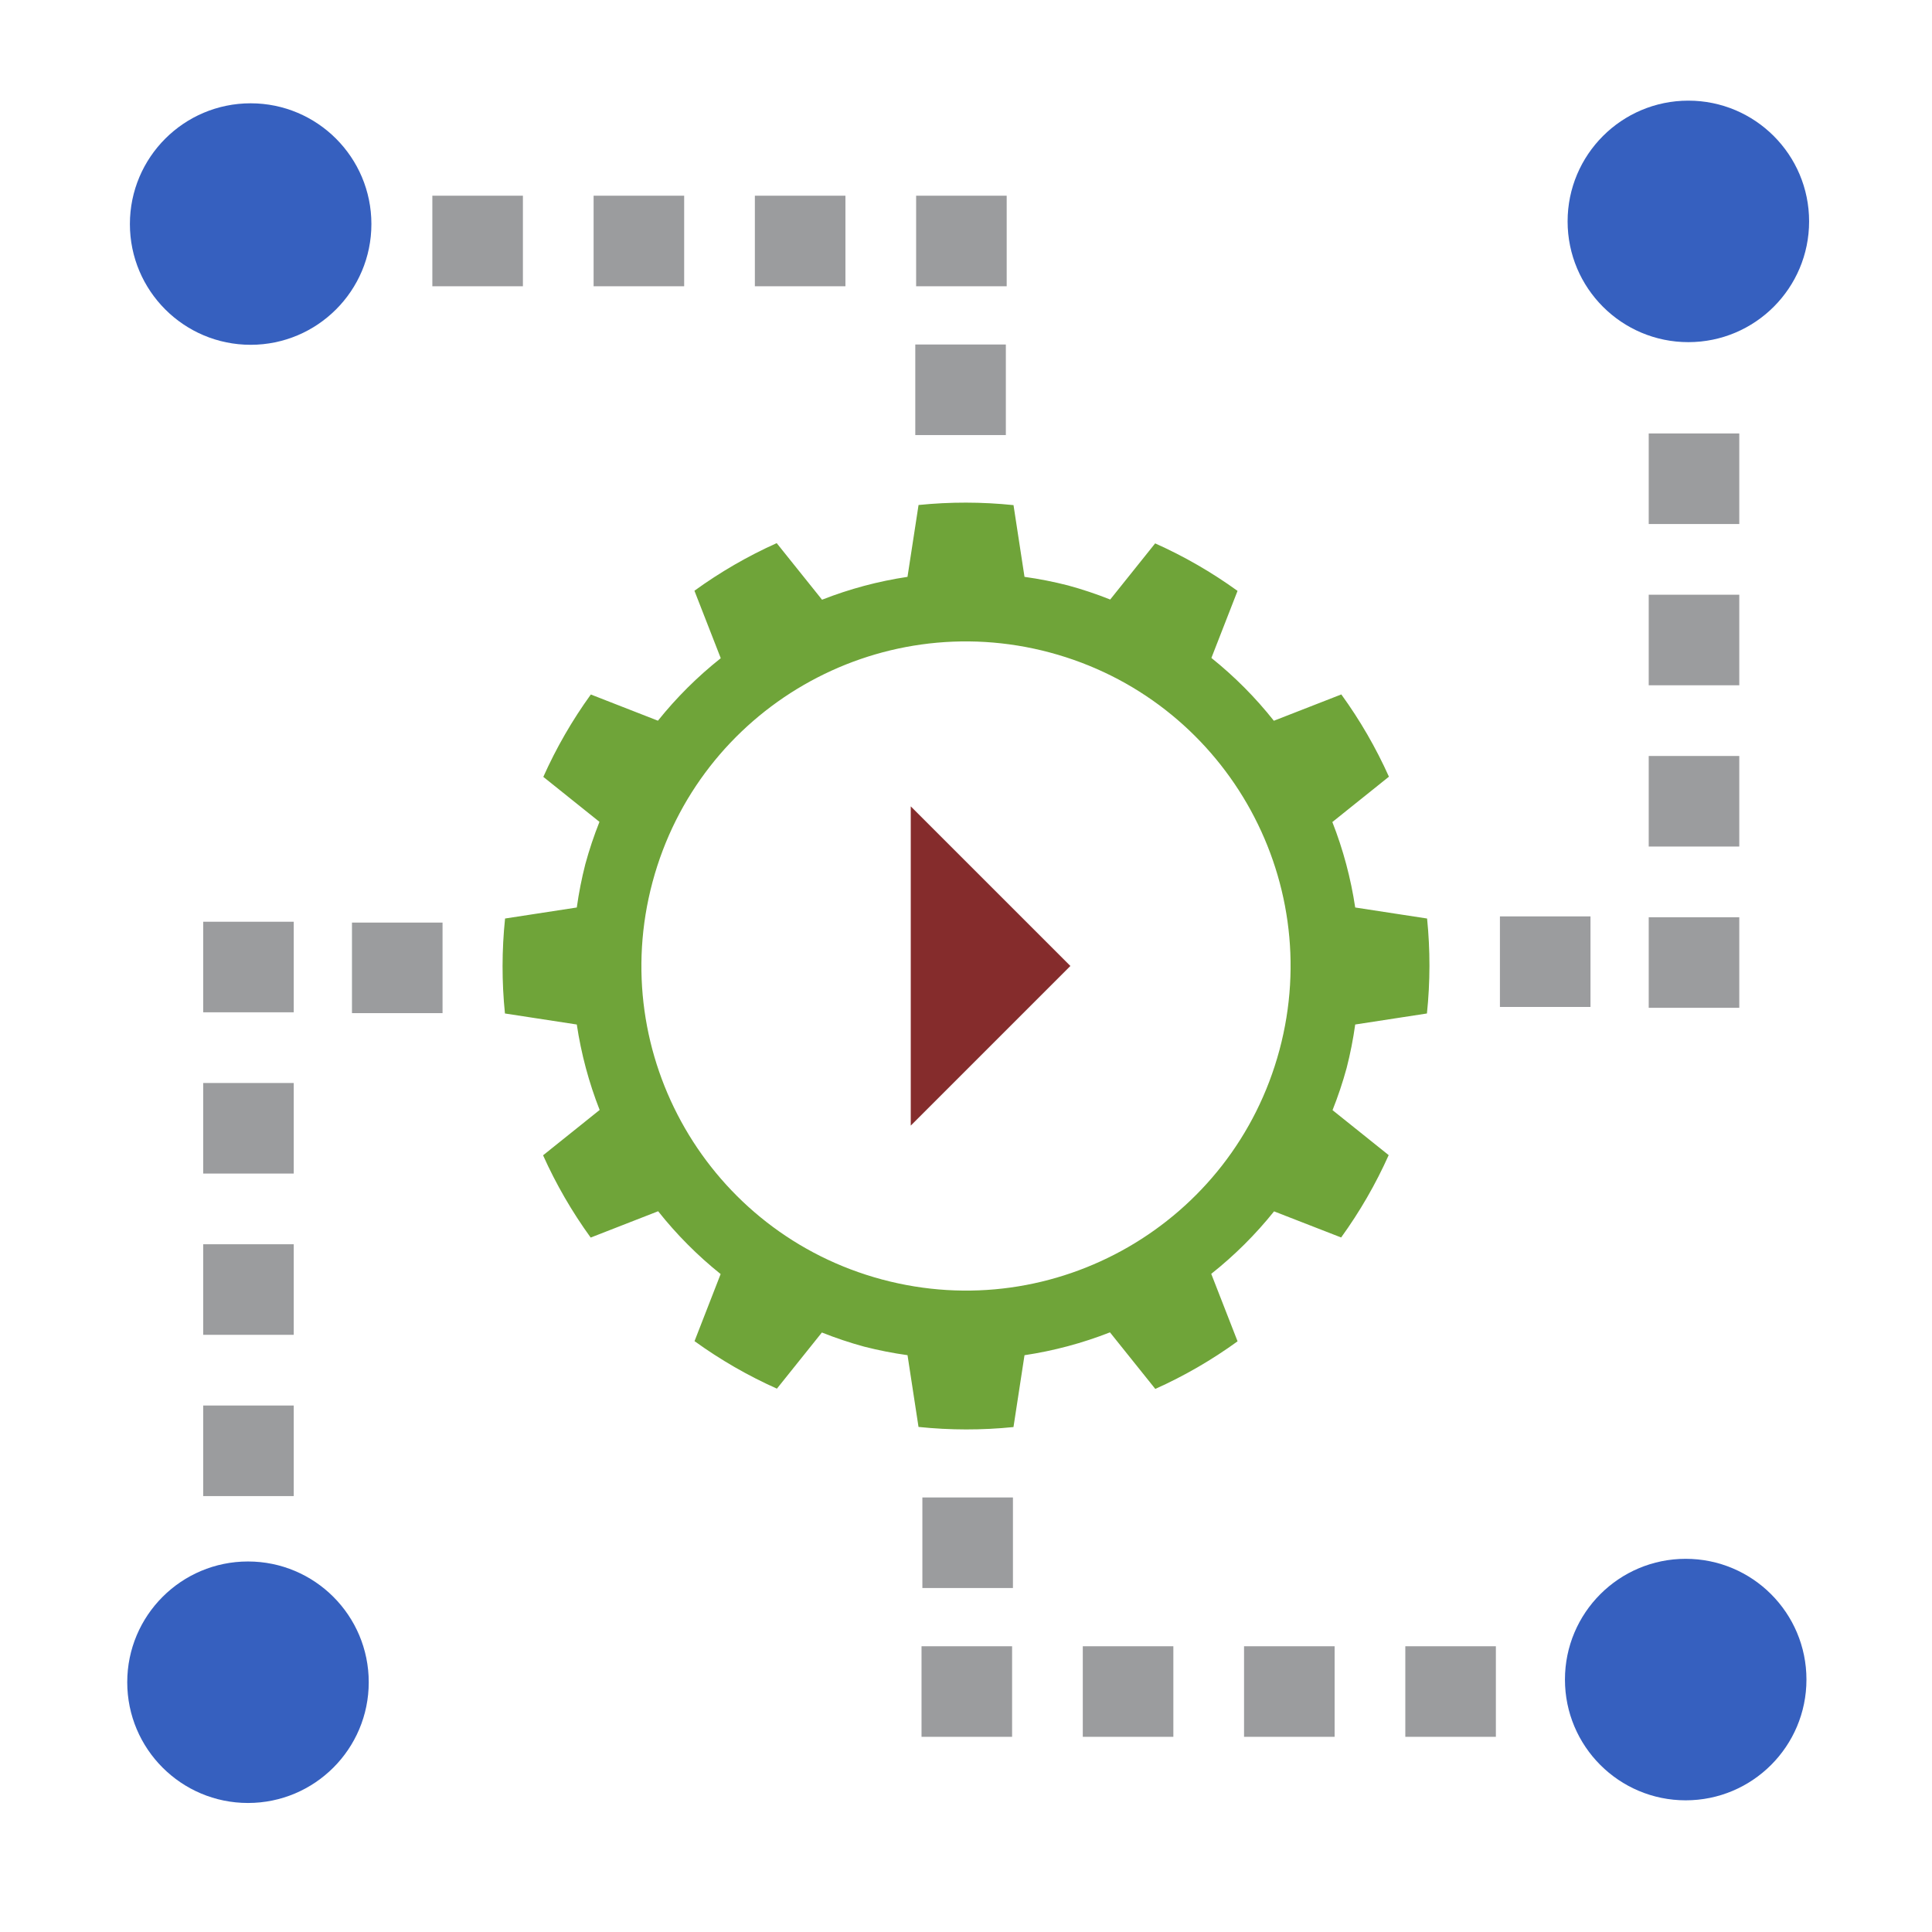
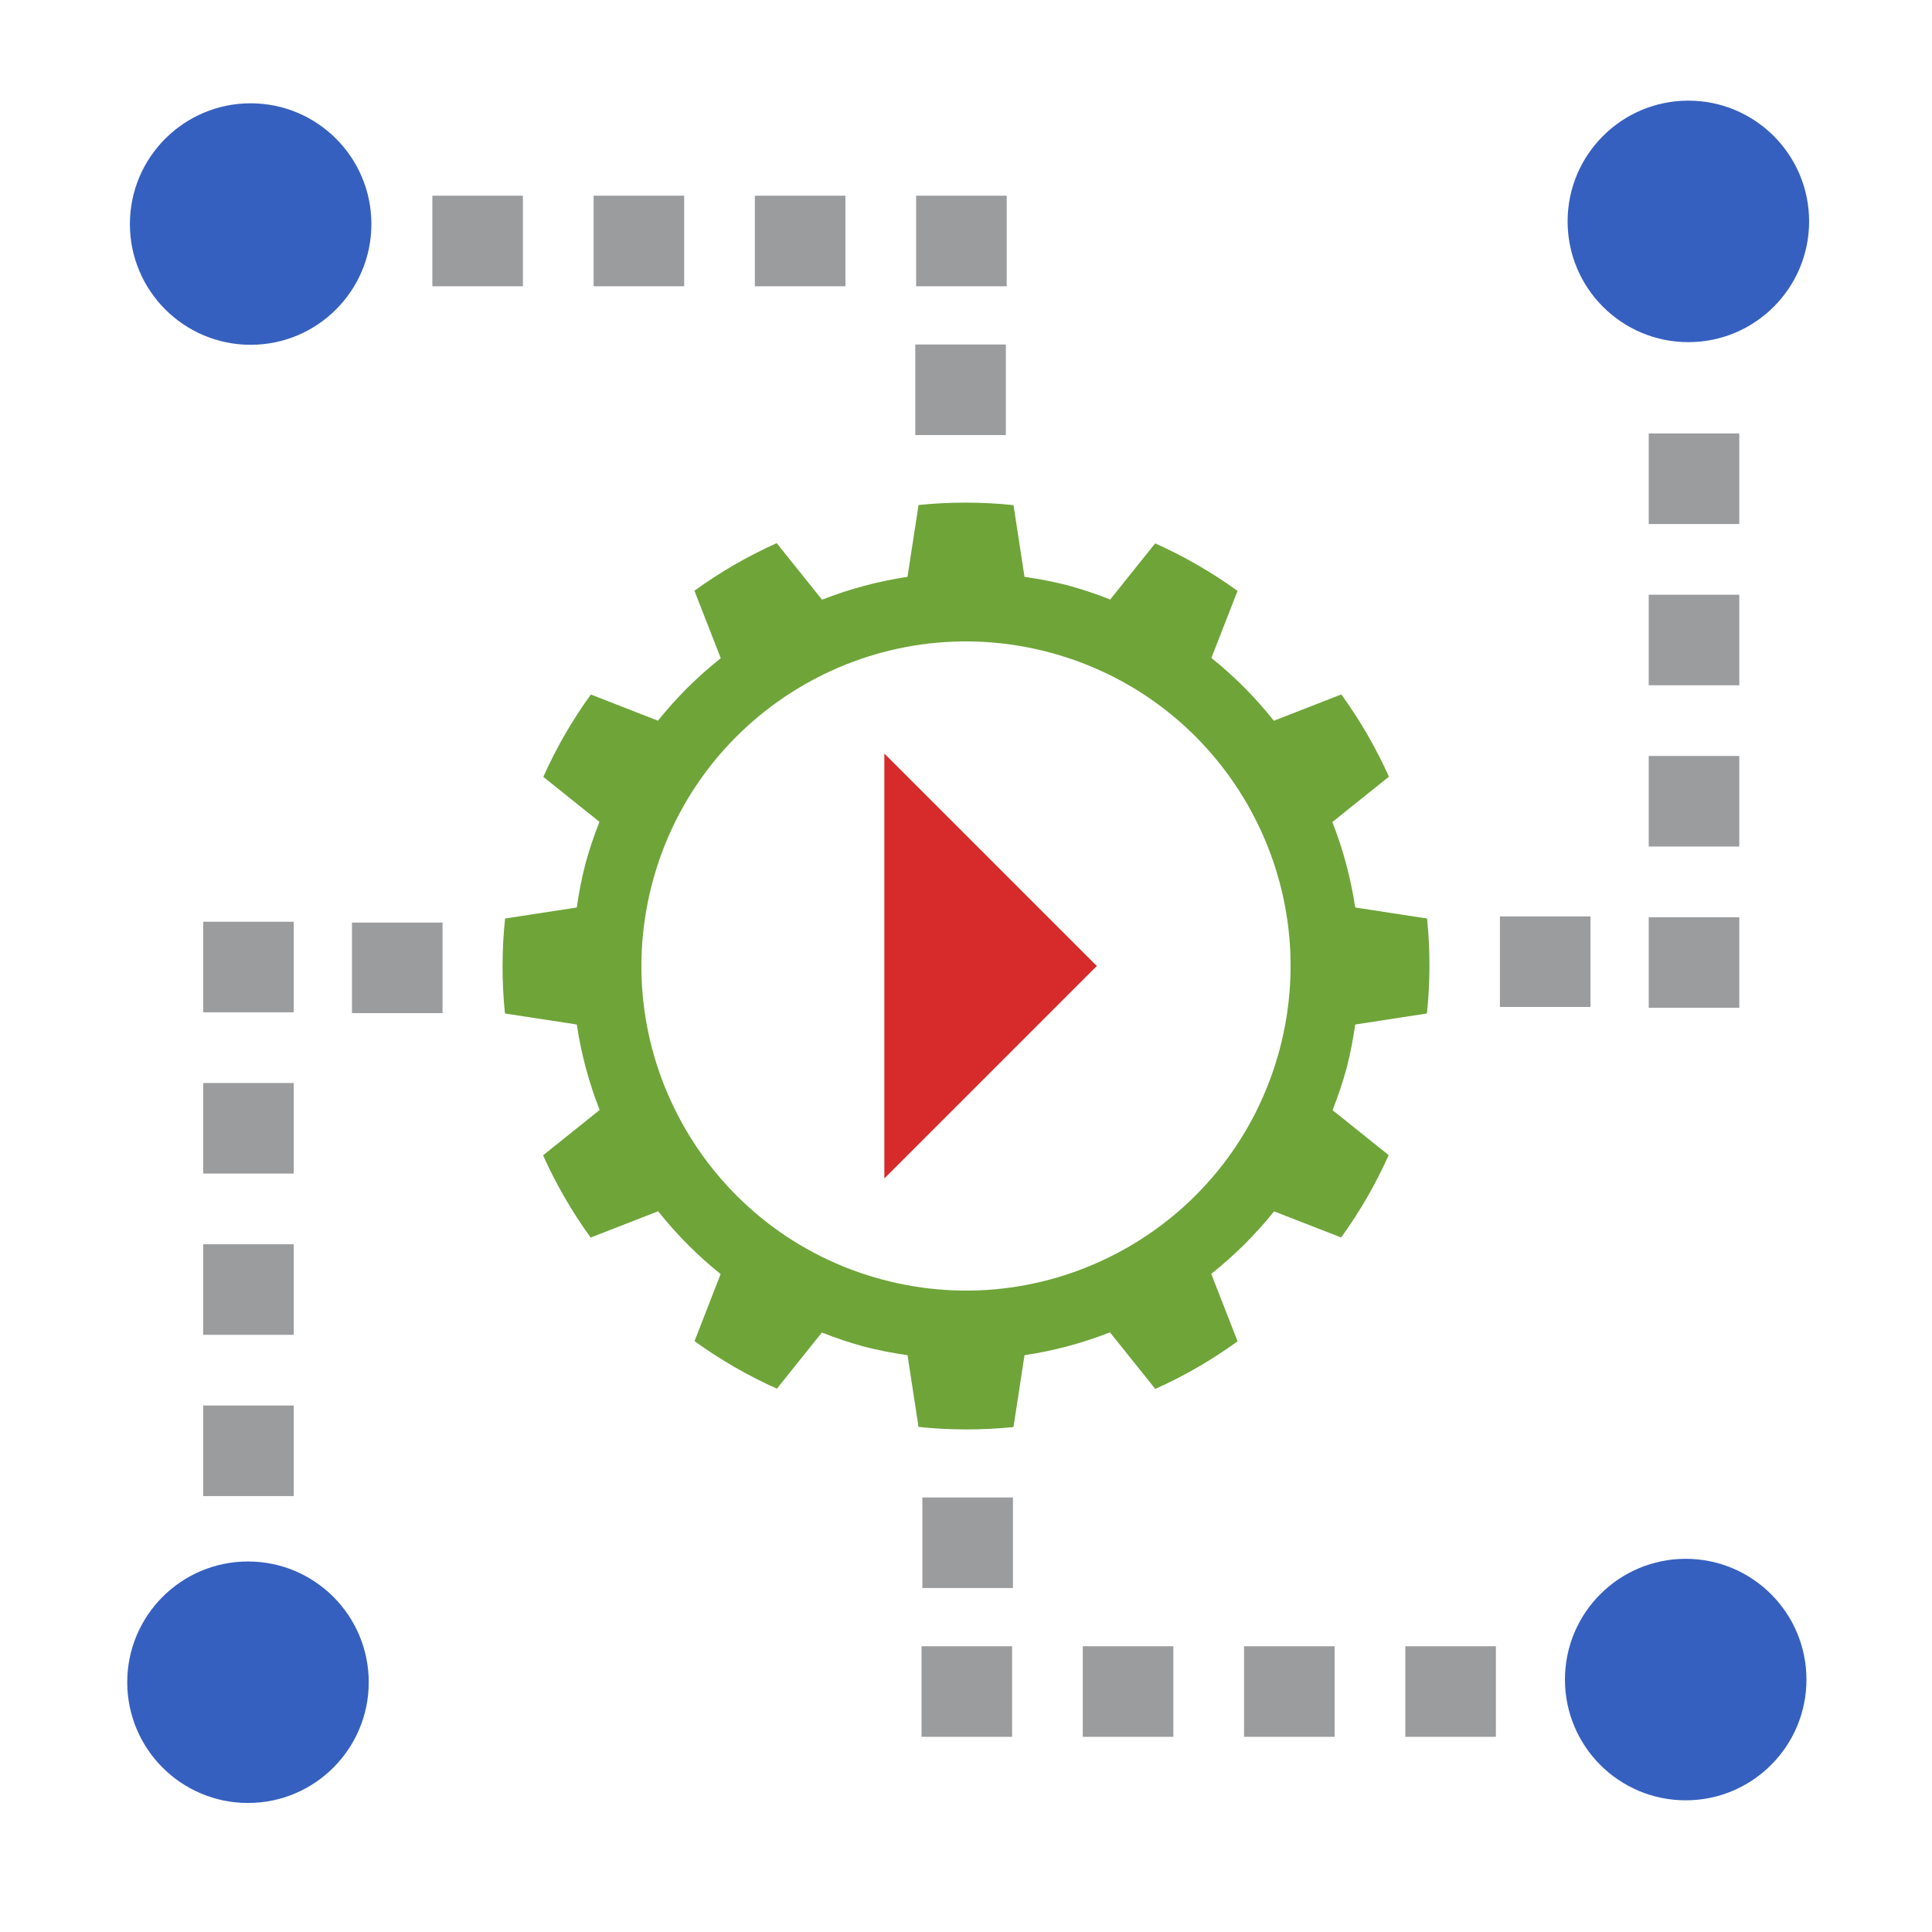
<svg xmlns="http://www.w3.org/2000/svg" xmlns:ns1="http://www.openswatchbook.org/uri/2009/osb" width="64" height="64" id="svg2" version="1.1">
  <defs id="defs4">
    <linearGradient id="linearGradient4279" ns1:paint="solid">
      <stop style="stop-color:#000000;stop-opacity:1;" offset="0" id="stop4281" />
    </linearGradient>
    <linearGradient id="e" y1="23" x1="24" y2="39" x2="40" gradientUnits="userSpaceOnUse">
      <stop stop-color="#292c2f" id="stop27" style="stop-color:#ffa701;stop-opacity:1" />
      <stop offset="1" stop-opacity="0" id="stop29" style="stop-color:#ff9100;stop-opacity:1" />
    </linearGradient>
  </defs>
  <path d="m 30.427,47.269 a 15.358,15.358 0 0 0 3.146,0.004 l 0.365,-2.38 a 13.054,13.054 0 0 0 2.831,-0.757 l 1.502,1.874 a 15.358,15.358 0 0 0 2.725,-1.577 l -0.872,-2.235 a 13.054,13.054 0 0 0 2.081,-2.07 l 2.222,0.865 A 15.358,15.358 0 0 0 46.002,38.265 L 44.142,36.775 a 13.054,13.054 0 0 0 0.467,-1.396 13.054,13.054 0 0 0 0.284,-1.441 l 2.376,-0.365 a 15.358,15.358 0 0 0 0.005,-3.146 L 44.893,30.062 a 13.054,13.054 0 0 0 -0.757,-2.831 l 1.874,-1.502 a 15.358,15.358 0 0 0 -1.577,-2.725 l -2.235,0.872 a 13.054,13.054 0 0 0 -2.069,-2.081 l 0.866,-2.221 a 15.358,15.358 0 0 0 -2.729,-1.574 l -1.489,1.86 a 13.054,13.054 0 0 0 -1.398,-0.467 13.054,13.054 0 0 0 -1.441,-0.284 l -0.364,-2.376 a 15.358,15.358 0 0 0 -3.146,-0.004 l -0.366,2.38 a 13.054,13.054 0 0 0 -2.831,0.757 l -1.502,-1.874 a 15.358,15.358 0 0 0 -2.725,1.577 l 0.872,2.235 a 13.054,13.054 0 0 0 -2.081,2.07 L 19.572,23.006 a 15.358,15.358 0 0 0 -1.574,2.729 l 1.86,1.49 a 13.054,13.054 0 0 0 -0.467,1.396 13.054,13.054 0 0 0 -0.284,1.441 l -2.376,0.365 a 15.358,15.358 0 0 0 -0.004,3.146 l 2.38,0.365 a 13.054,13.054 0 0 0 0.757,2.831 l -1.874,1.502 a 15.358,15.358 0 0 0 1.577,2.725 l 2.235,-0.872 a 13.054,13.054 0 0 0 2.07,2.081 l -0.865,2.222 a 15.358,15.358 0 0 0 2.729,1.574 l 1.49,-1.86 a 13.054,13.054 0 0 0 1.396,0.467 13.054,13.054 0 0 0 1.441,0.284 z M 29.217,42.384 A 10.751,10.751 0 0 1 21.616,29.218 10.751,10.751 0 0 1 34.782,21.616 10.751,10.751 0 0 1 42.384,34.783 10.751,10.751 0 0 1 29.217,42.384" id="path38" style="color:#000000;opacity:0.98;fill:#6ca235;fill-opacity:1;stroke-width:2.304;stroke-linejoin:round" />
-   <path style="opacity:1;fill:#852c2c;fill-opacity:1;stroke:none;stroke-width:0.527;stroke-linecap:square;stroke-linejoin:round;stroke-miterlimit:10;stroke-dasharray:none;stroke-opacity:1" d="m 30.17,26.712 v 10.575 l 5.288,-5.288 z" id="rect972" />
+   <path style="opacity:1;fill:#d72a2a;fill-opacity:1;stroke:none;stroke-width:0.701;stroke-linecap:square;stroke-linejoin:round;stroke-miterlimit:10;stroke-dasharray:none;stroke-opacity:1" d="m 29.295,24.962 v 14.076 l 7.038,-7.038 z" id="rect972" />
  <circle style="opacity:1;fill:#3660bf;fill-opacity:1;stroke:none;stroke-width:3.584;stroke-linecap:square;stroke-linejoin:round;stroke-miterlimit:10;stroke-dasharray:none;stroke-opacity:1" id="path990" cx="8.303" cy="7.422" r="4" />
  <circle style="opacity:1;fill:#3660bf;fill-opacity:1;stroke:none;stroke-width:3.584;stroke-linecap:square;stroke-linejoin:round;stroke-miterlimit:10;stroke-dasharray:none;stroke-opacity:1" id="path990-6" cx="55.929" cy="7.334" r="4" />
  <circle style="opacity:1;fill:#3660bf;fill-opacity:1;stroke:none;stroke-width:3.584;stroke-linecap:square;stroke-linejoin:round;stroke-miterlimit:10;stroke-dasharray:none;stroke-opacity:1" id="path990-5" cx="8.215" cy="55.726" r="4" />
  <circle style="opacity:1;fill:#3660bf;fill-opacity:1;stroke:none;stroke-width:3.584;stroke-linecap:square;stroke-linejoin:round;stroke-miterlimit:10;stroke-dasharray:none;stroke-opacity:1" id="path990-6-3" cx="55.841" cy="55.638" r="4" />
  <g id="g1331">
    <rect ry="3.4866175e-06" y="6.483" x="30.348" height="3" width="3" id="rect1032-2" style="opacity:1;fill:#9b9c9e;fill-opacity:1;stroke:none;stroke-width:1.943;stroke-linecap:square;stroke-linejoin:round;stroke-miterlimit:10;stroke-dasharray:none;stroke-opacity:1" />
    <rect ry="3.4866175e-06" y="6.483" x="25.006" height="3" width="3" id="rect1032-2-0" style="opacity:1;fill:#9b9c9e;fill-opacity:1;stroke:none;stroke-width:1.943;stroke-linecap:square;stroke-linejoin:round;stroke-miterlimit:10;stroke-dasharray:none;stroke-opacity:1" />
    <rect ry="3.4866175e-06" y="6.483" x="19.664" height="3" width="3" id="rect1032-2-9" style="opacity:1;fill:#9b9c9e;fill-opacity:1;stroke:none;stroke-width:1.943;stroke-linecap:square;stroke-linejoin:round;stroke-miterlimit:10;stroke-dasharray:none;stroke-opacity:1" />
    <rect ry="3.4866175e-06" y="6.483" x="14.322" height="3" width="3" id="rect1032-2-3" style="opacity:1;fill:#9b9c9e;fill-opacity:1;stroke:none;stroke-width:1.943;stroke-linecap:square;stroke-linejoin:round;stroke-miterlimit:10;stroke-dasharray:none;stroke-opacity:1" />
    <rect ry="3.4866175e-06" y="11.412" x="30.32" height="3" width="3" id="rect1032-2-6" style="opacity:1;fill:#9b9c9e;fill-opacity:1;stroke:none;stroke-width:1.943;stroke-linecap:square;stroke-linejoin:round;stroke-miterlimit:10;stroke-dasharray:none;stroke-opacity:1" />
  </g>
  <g transform="rotate(-90,32.0647,31.81698)" id="g1331-7">
    <rect ry="3.4866175e-06" y="6.483" x="30.348" height="3" width="3" id="rect1032-2-36" style="opacity:1;fill:#9b9c9e;fill-opacity:1;stroke:none;stroke-width:1.943;stroke-linecap:square;stroke-linejoin:round;stroke-miterlimit:10;stroke-dasharray:none;stroke-opacity:1" />
    <rect ry="3.4866175e-06" y="6.483" x="25.006" height="3" width="3" id="rect1032-2-0-1" style="opacity:1;fill:#9b9c9e;fill-opacity:1;stroke:none;stroke-width:1.943;stroke-linecap:square;stroke-linejoin:round;stroke-miterlimit:10;stroke-dasharray:none;stroke-opacity:1" />
    <rect ry="3.4866175e-06" y="6.483" x="19.664" height="3" width="3" id="rect1032-2-9-2" style="opacity:1;fill:#9b9c9e;fill-opacity:1;stroke:none;stroke-width:1.943;stroke-linecap:square;stroke-linejoin:round;stroke-miterlimit:10;stroke-dasharray:none;stroke-opacity:1" />
    <rect ry="3.4866175e-06" y="6.483" x="14.322" height="3" width="3" id="rect1032-2-3-9" style="opacity:1;fill:#9b9c9e;fill-opacity:1;stroke:none;stroke-width:1.943;stroke-linecap:square;stroke-linejoin:round;stroke-miterlimit:10;stroke-dasharray:none;stroke-opacity:1" />
    <rect ry="3.4866175e-06" y="11.412" x="30.32" height="3" width="3" id="rect1032-2-6-3" style="opacity:1;fill:#9b9c9e;fill-opacity:1;stroke:none;stroke-width:1.943;stroke-linecap:square;stroke-linejoin:round;stroke-miterlimit:10;stroke-dasharray:none;stroke-opacity:1" />
  </g>
  <g transform="rotate(-180,31.93743,32.00872)" id="g1331-7-1">
    <rect ry="3.4866175e-06" y="6.483" x="30.348" height="3" width="3" id="rect1032-2-36-9" style="opacity:1;fill:#9b9c9e;fill-opacity:1;stroke:none;stroke-width:1.943;stroke-linecap:square;stroke-linejoin:round;stroke-miterlimit:10;stroke-dasharray:none;stroke-opacity:1" />
    <rect ry="3.4866175e-06" y="6.483" x="25.006" height="3" width="3" id="rect1032-2-0-1-4" style="opacity:1;fill:#9b9c9e;fill-opacity:1;stroke:none;stroke-width:1.943;stroke-linecap:square;stroke-linejoin:round;stroke-miterlimit:10;stroke-dasharray:none;stroke-opacity:1" />
    <rect ry="3.4866175e-06" y="6.483" x="19.664" height="3" width="3" id="rect1032-2-9-2-7" style="opacity:1;fill:#9b9c9e;fill-opacity:1;stroke:none;stroke-width:1.943;stroke-linecap:square;stroke-linejoin:round;stroke-miterlimit:10;stroke-dasharray:none;stroke-opacity:1" />
    <rect ry="3.4866175e-06" y="6.483" x="14.322" height="3" width="3" id="rect1032-2-3-9-8" style="opacity:1;fill:#9b9c9e;fill-opacity:1;stroke:none;stroke-width:1.943;stroke-linecap:square;stroke-linejoin:round;stroke-miterlimit:10;stroke-dasharray:none;stroke-opacity:1" />
    <rect ry="3.4866175e-06" y="11.412" x="30.32" height="3" width="3" id="rect1032-2-6-3-4" style="opacity:1;fill:#9b9c9e;fill-opacity:1;stroke:none;stroke-width:1.943;stroke-linecap:square;stroke-linejoin:round;stroke-miterlimit:10;stroke-dasharray:none;stroke-opacity:1" />
  </g>
  <g transform="rotate(90,32.03112,32.06788)" id="g1331-7-1-5">
    <rect ry="3.4866175e-06" y="6.483" x="30.348" height="3" width="3" id="rect1032-2-36-9-0" style="opacity:1;fill:#9b9c9e;fill-opacity:1;stroke:none;stroke-width:1.943;stroke-linecap:square;stroke-linejoin:round;stroke-miterlimit:10;stroke-dasharray:none;stroke-opacity:1" />
    <rect ry="3.4866175e-06" y="6.483" x="25.006" height="3" width="3" id="rect1032-2-0-1-4-3" style="opacity:1;fill:#9b9c9e;fill-opacity:1;stroke:none;stroke-width:1.943;stroke-linecap:square;stroke-linejoin:round;stroke-miterlimit:10;stroke-dasharray:none;stroke-opacity:1" />
    <rect ry="3.4866175e-06" y="6.483" x="19.664" height="3" width="3" id="rect1032-2-9-2-7-6" style="opacity:1;fill:#9b9c9e;fill-opacity:1;stroke:none;stroke-width:1.943;stroke-linecap:square;stroke-linejoin:round;stroke-miterlimit:10;stroke-dasharray:none;stroke-opacity:1" />
    <rect ry="3.4866175e-06" y="6.483" x="14.322" height="3" width="3" id="rect1032-2-3-9-8-1" style="opacity:1;fill:#9b9c9e;fill-opacity:1;stroke:none;stroke-width:1.943;stroke-linecap:square;stroke-linejoin:round;stroke-miterlimit:10;stroke-dasharray:none;stroke-opacity:1" />
    <rect ry="3.4866175e-06" y="11.412" x="30.32" height="3" width="3" id="rect1032-2-6-3-4-0" style="opacity:1;fill:#9b9c9e;fill-opacity:1;stroke:none;stroke-width:1.943;stroke-linecap:square;stroke-linejoin:round;stroke-miterlimit:10;stroke-dasharray:none;stroke-opacity:1" />
  </g>
</svg>
